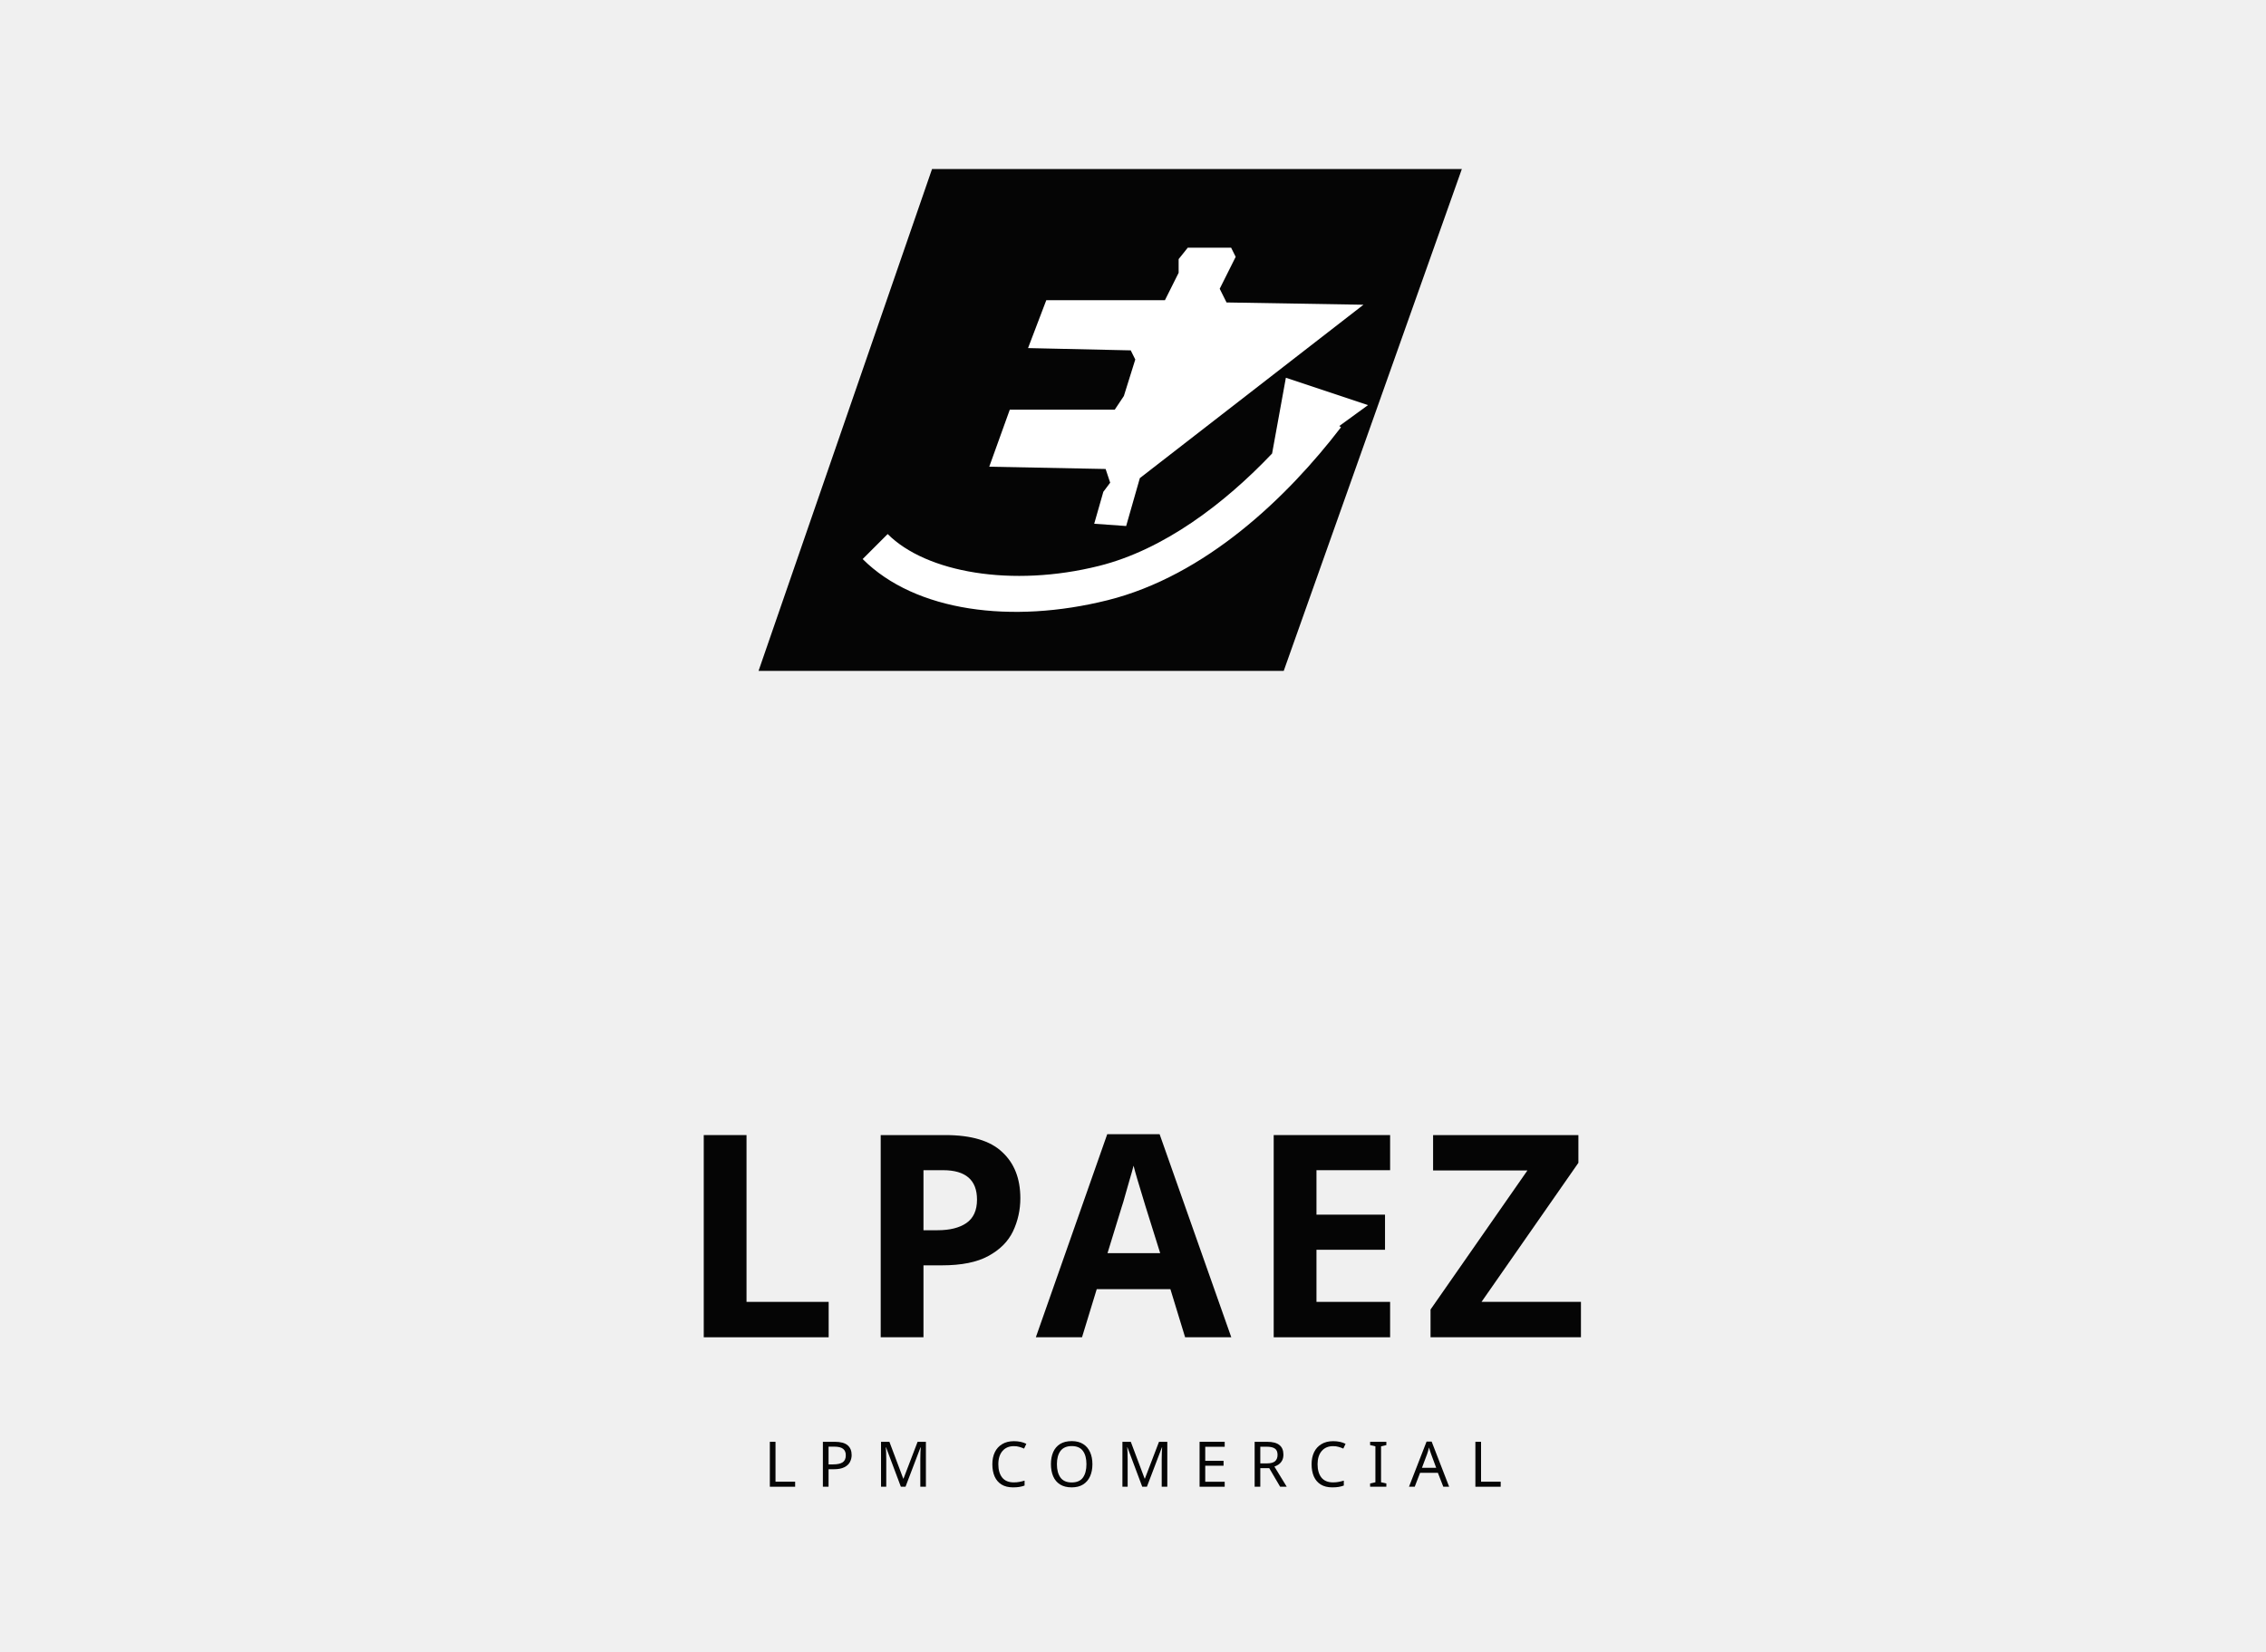
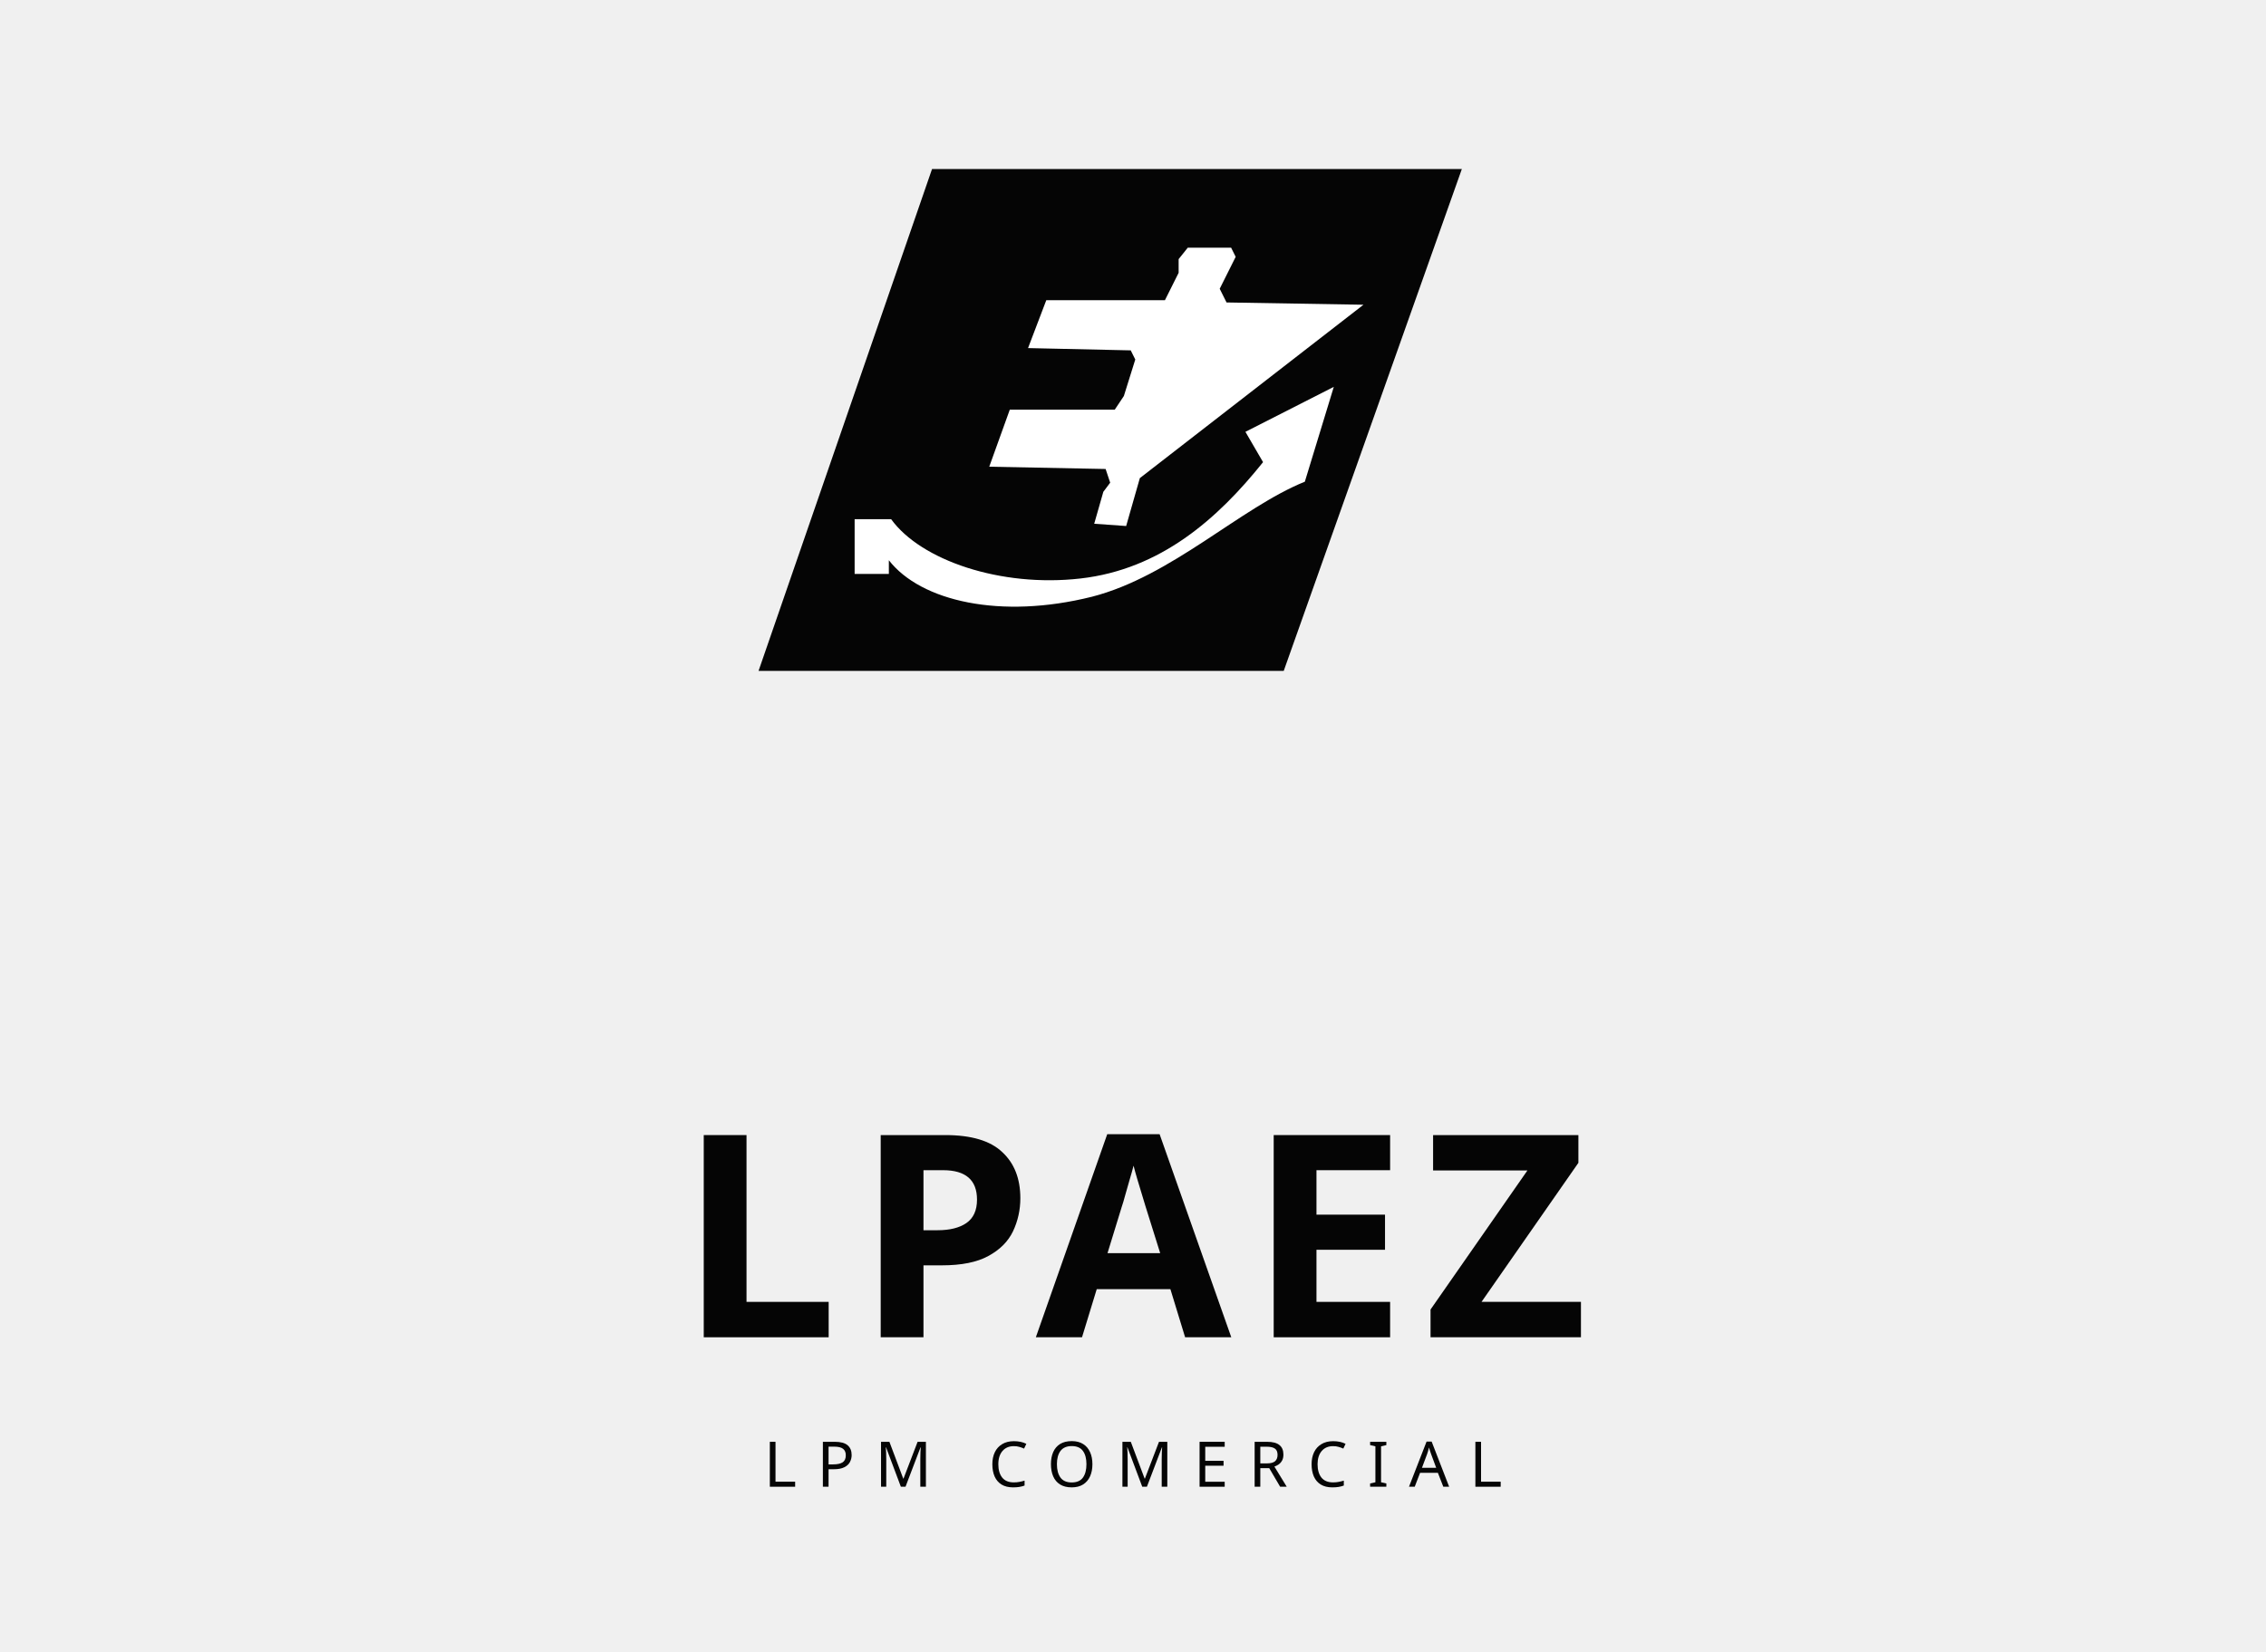
- <svg xmlns="http://www.w3.org/2000/svg" width="576" height="420" viewBox="0 0 576 420" version="1.1" id="svg20">
-   <defs id="defs22" />
+ <svg xmlns="http://www.w3.org/2000/svg" width="576" height="420" viewBox="0 0 576 420" version="1.1" id="svg17">
+   <defs id="defs19" />
  <g id="isotipo" transform="matrix(0.58,0,0,0.58,181.86,16)">
-     <defs id="defs20" />
    <g id="layer_fondo">
-       <path d="M 96,48 H 325 L 248,265 H 21 Z" style="fill:#050505;stroke:none" id="path2" />
-     </g>
-     <g id="layer_sombra">
-       <path d="m 147,108 -8,18 44,2 -2,20 -5,6 h -43 l -8,24 47,2 -3,18 11,5 -14,-1 9,-50 9,-22 -2,-4 -45,-1 8,-21 z" style="fill:#000000;fill-opacity:0;stroke:none" id="path5" />
+       <path id="fondo_paralelo" d="M 96,48 H 325 L 248,265 H 21 Z" style="fill:#050505;stroke:none" />
    </g>
    <g id="layer_blanco">
      <path id="marca_blanca" d="m 284,106 -60,-1 -3,-6 7,-14 -2,-4 h -19 l -4,5 v 6 l -6,12 h -52 l -8,21 45,1 2,4 -5,16 -4,6 h -46 l -9,25 51,1 2,6 -3,4 -4,14 14,1 6,-21 z" style="fill:#ffffff;stroke:none" />
    </g>
    <g id="layer_flecha">
-       <path id="flecha_centro" style="color:#000000;fill:#ffffff;stroke-linejoin:round;-inkscape-stroke:none" d="m 250,138 -6.039,33.215 c -20.955,22.075 -47.544,42.192 -75.84,49.266 -38.113,9.528 -75.746,2.934 -92.641,-13.961 l -10.961,10.961 c 23.105,23.105 65.472,28.511 107.359,18.039 42.86,-10.715 78.631,-44.97 102.271,-75.805 l -0.734,-0.562 L 286,150 Z" />
+       <path id="flecha_amarilla" d="m 61,200 h 16 c 13,18 48,30 83,26 35,-4 60,-26 80,-51 L 232.27,161.71 271,142 258.31,183.57 C 230,195 200,225 165,234 125,244 90,236 76,218 v 6 H 61 Z" style="fill:#ffffff;stroke:none" />
    </g>
    <g id="layer_contorno">
-       <path d="M 96,48 H 325 L 248,265 H 21 Z" style="fill:none;stroke:#050505;stroke-width:3;stroke-linejoin:miter" id="path13" />
+       <path id="contorno" d="M 96,48 H 325 L 248,265 H 21 Z" style="fill:none;stroke:#050505;stroke-width:3;stroke-linejoin:miter" />
    </g>
  </g>
  <g id="layer_tipo">
-     <g aria-label="LPAEZ" id="text15" style="font-weight:700;font-size:72px;font-family:'Space Grotesk';letter-spacing:4.3px;text-anchor:middle;fill:#050505">
-       <path d="m 178.888,340 v -51.408 h 10.872 V 331 h 20.88 v 9 z" id="path24" />
-       <path d="m 240.284,288.592 q 9.936,0 14.472,4.32 4.608,4.248 4.608,11.736 0,4.464 -1.872,8.424 -1.872,3.888 -6.264,6.264 -4.32,2.376 -11.808,2.376 h -4.68 V 340 h -10.872 v -51.408 z m -0.576,8.928 h -4.968 v 15.264 h 3.6 q 4.608,0 7.272,-1.8 2.736,-1.872 2.736,-5.976 0,-7.488 -8.64,-7.488 z" id="path26" />
-       <path d="m 301.248,340 -3.744,-12.24 h -18.72 l -3.744,12.24 h -11.736 l 18.144,-51.624 h 13.32 l 18.216,51.624 z m -10.08,-33.336 q -0.36,-1.224 -0.936,-3.096 -0.576,-1.872 -1.152,-3.816 -0.576,-1.944 -0.936,-3.384 -0.36,1.44 -1.008,3.6 -0.576,2.088 -1.152,4.032 -0.504,1.872 -0.792,2.664 l -3.672,11.952 h 13.392 z" id="path28" />
-       <path d="m 353.356,340 h -29.592 v -51.408 h 29.592 v 8.928 h -18.72 v 11.304 h 17.424 v 8.928 h -17.424 V 331 h 18.72 z" id="path30" />
-       <path d="m 401.864,340 h -38.232 v -7.056 l 24.624,-35.352 h -23.976 v -9 h 36.936 v 7.056 L 376.592,331 h 25.272 z" id="path32" />
+     <g aria-label="LPAEZ" id="text12" style="font-weight:700;font-size:72px;font-family:'Space Grotesk';letter-spacing:4.3px;text-anchor:middle;fill:#050505">
+       <path d="m 178.888,340 v -51.408 h 10.872 V 331 h 20.88 v 9 z" id="path21" />
+       <path d="m 240.284,288.592 q 9.936,0 14.472,4.32 4.608,4.248 4.608,11.736 0,4.464 -1.872,8.424 -1.872,3.888 -6.264,6.264 -4.32,2.376 -11.808,2.376 h -4.68 V 340 h -10.872 v -51.408 z m -0.576,8.928 h -4.968 v 15.264 h 3.6 q 4.608,0 7.272,-1.8 2.736,-1.872 2.736,-5.976 0,-7.488 -8.64,-7.488 z" id="path23" />
+       <path d="m 301.248,340 -3.744,-12.24 h -18.72 l -3.744,12.24 h -11.736 l 18.144,-51.624 h 13.32 l 18.216,51.624 z m -10.08,-33.336 q -0.36,-1.224 -0.936,-3.096 -0.576,-1.872 -1.152,-3.816 -0.576,-1.944 -0.936,-3.384 -0.36,1.44 -1.008,3.6 -0.576,2.088 -1.152,4.032 -0.504,1.872 -0.792,2.664 l -3.672,11.952 h 13.392 z" id="path25" />
+       <path d="m 353.356,340 h -29.592 v -51.408 h 29.592 v 8.928 h -18.72 v 11.304 h 17.424 v 8.928 h -17.424 V 331 h 18.72 z" id="path27" />
+       <path d="m 401.864,340 h -38.232 v -7.056 l 24.624,-35.352 h -23.976 v -9 h 36.936 v 7.056 L 376.592,331 h 25.272 z" id="path29" />
    </g>
-     <g aria-label="LPM COMERCIAL" id="text17" style="font-weight:500;font-size:16px;font-family:'Space Grotesk';letter-spacing:5.1px;text-anchor:middle;fill:#050505">
-       <path d="m 195.688,378 v -11.424 h 1.44 v 10.144 h 4.992 V 378 Z" id="path35" />
-       <path d="m 212.196,366.576 q 2.24,0 3.264,0.88 1.024,0.88 1.024,2.48 0,0.944 -0.432,1.776 -0.416,0.816 -1.424,1.328 -0.992,0.512 -2.704,0.512 h -1.312 V 378 h -1.44 v -11.424 z m -0.128,1.232 h -1.456 v 4.512 h 1.152 q 1.632,0 2.432,-0.528 0.8,-0.528 0.8,-1.792 0,-1.104 -0.704,-1.648 -0.704,-0.544 -2.224,-0.544 z" id="path37" />
-       <path d="m 228.992,378 -3.76,-10.016 h -0.064 q 0.048,0.496 0.08,1.344 0.032,0.832 0.032,1.744 V 378 h -1.328 v -11.424 h 2.128 l 3.52,9.36 h 0.064 l 3.584,-9.36 h 2.112 V 378 h -1.424 v -7.024 q 0,-0.832 0.032,-1.648 0.048,-0.816 0.08,-1.328 h -0.064 l -3.808,10 z" id="path39" />
-       <path d="m 257.72,367.68 q -1.84,0 -2.896,1.232 -1.056,1.232 -1.056,3.376 0,2.128 0.976,3.376 0.992,1.232 2.96,1.232 0.752,0 1.424,-0.128 0.672,-0.128 1.312,-0.32 v 1.248 q -0.64,0.24 -1.328,0.352 -0.672,0.112 -1.616,0.112 -1.744,0 -2.912,-0.72 -1.168,-0.72 -1.76,-2.048 -0.576,-1.328 -0.576,-3.12 0,-1.728 0.624,-3.04 0.64,-1.328 1.872,-2.064 1.232,-0.752 2.992,-0.752 1.808,0 3.152,0.672 l -0.576,1.216 q -0.528,-0.24 -1.184,-0.432 -0.64,-0.192 -1.408,-0.192 z" id="path41" />
-       <path d="m 277.684,372.272 q 0,1.776 -0.608,3.104 -0.592,1.312 -1.76,2.048 -1.168,0.736 -2.896,0.736 -1.776,0 -2.96,-0.736 -1.168,-0.736 -1.744,-2.064 -0.576,-1.328 -0.576,-3.104 0,-1.76 0.576,-3.072 0.576,-1.312 1.744,-2.048 1.184,-0.736 2.976,-0.736 1.712,0 2.88,0.736 1.168,0.72 1.76,2.048 0.608,1.312 0.608,3.088 z m -9.024,0 q 0,2.16 0.912,3.408 0.912,1.232 2.848,1.232 1.952,0 2.848,-1.232 0.896,-1.248 0.896,-3.408 0,-2.16 -0.896,-3.376 -0.896,-1.232 -2.832,-1.232 -1.936,0 -2.864,1.232 -0.912,1.216 -0.912,3.376 z" id="path43" />
-       <path d="m 290.352,378 -3.76,-10.016 h -0.064 q 0.048,0.496 0.08,1.344 0.032,0.832 0.032,1.744 V 378 h -1.328 v -11.424 h 2.128 l 3.52,9.36 h 0.064 l 3.584,-9.36 h 2.112 V 378 h -1.424 v -7.024 q 0,-0.832 0.032,-1.648 0.048,-0.816 0.08,-1.328 h -0.064 l -3.808,10 z" id="path45" />
-       <path d="m 311.308,378 h -6.384 v -11.424 h 6.384 v 1.264 h -4.944 v 3.568 h 4.656 v 1.248 h -4.656 v 4.08 h 4.944 z" id="path47" />
-       <path d="m 322.072,366.576 q 2.128,0 3.136,0.816 1.024,0.8 1.024,2.432 0,0.912 -0.336,1.52 -0.336,0.608 -0.864,0.976 -0.512,0.352 -1.088,0.56 l 3.136,5.12 h -1.68 l -2.768,-4.72 h -2.272 V 378 h -1.44 v -11.424 z m -0.08,1.248 h -1.632 v 4.24 h 1.712 q 1.392,0 2.032,-0.544 0.64,-0.56 0.64,-1.632 0,-1.12 -0.672,-1.584 -0.672,-0.48 -2.08,-0.48 z" id="path49" />
-       <path d="m 338.868,367.68 q -1.84,0 -2.896,1.232 -1.056,1.232 -1.056,3.376 0,2.128 0.976,3.376 0.992,1.232 2.96,1.232 0.752,0 1.424,-0.128 0.672,-0.128 1.312,-0.32 v 1.248 q -0.64,0.24 -1.328,0.352 -0.672,0.112 -1.616,0.112 -1.744,0 -2.912,-0.72 -1.168,-0.72 -1.76,-2.048 -0.576,-1.328 -0.576,-3.12 0,-1.728 0.624,-3.04 0.64,-1.328 1.872,-2.064 1.232,-0.752 2.992,-0.752 1.808,0 3.152,0.672 l -0.576,1.216 q -0.528,-0.24 -1.184,-0.432 -0.64,-0.192 -1.408,-0.192 z" id="path51" />
-       <path d="m 352.4,378 h -4.128 v -0.832 l 1.344,-0.304 v -9.136 l -1.344,-0.32 v -0.832 h 4.128 v 0.832 l -1.344,0.32 v 9.136 l 1.344,0.304 z" id="path53" />
-       <path d="m 366.876,378 -1.376,-3.536 h -4.528 l -1.36,3.536 h -1.456 l 4.464,-11.472 h 1.296 L 368.364,378 Z m -3.088,-8.272 q -0.048,-0.128 -0.16,-0.464 -0.112,-0.336 -0.224,-0.688 -0.096,-0.368 -0.16,-0.56 -0.112,0.496 -0.256,0.976 -0.144,0.464 -0.24,0.736 l -1.296,3.456 h 3.616 z" id="path55" />
-       <path d="m 375.032,378 v -11.424 h 1.44 v 10.144 h 4.992 V 378 Z" id="path57" />
+     <g aria-label="LPM COMERCIAL" id="text14" style="font-weight:500;font-size:16px;font-family:'Space Grotesk';letter-spacing:5.1px;text-anchor:middle;fill:#050505">
+       <path d="m 195.688,378 v -11.424 h 1.44 v 10.144 h 4.992 V 378 Z" id="path32" />
+       <path d="m 212.196,366.576 q 2.24,0 3.264,0.88 1.024,0.88 1.024,2.48 0,0.944 -0.432,1.776 -0.416,0.816 -1.424,1.328 -0.992,0.512 -2.704,0.512 h -1.312 V 378 h -1.44 v -11.424 z m -0.128,1.232 h -1.456 v 4.512 h 1.152 q 1.632,0 2.432,-0.528 0.8,-0.528 0.8,-1.792 0,-1.104 -0.704,-1.648 -0.704,-0.544 -2.224,-0.544 z" id="path34" />
+       <path d="m 228.992,378 -3.76,-10.016 h -0.064 q 0.048,0.496 0.08,1.344 0.032,0.832 0.032,1.744 V 378 h -1.328 v -11.424 h 2.128 l 3.52,9.36 h 0.064 l 3.584,-9.36 h 2.112 V 378 h -1.424 v -7.024 q 0,-0.832 0.032,-1.648 0.048,-0.816 0.08,-1.328 h -0.064 l -3.808,10 z" id="path36" />
+       <path d="m 257.72,367.68 q -1.84,0 -2.896,1.232 -1.056,1.232 -1.056,3.376 0,2.128 0.976,3.376 0.992,1.232 2.96,1.232 0.752,0 1.424,-0.128 0.672,-0.128 1.312,-0.32 v 1.248 q -0.64,0.24 -1.328,0.352 -0.672,0.112 -1.616,0.112 -1.744,0 -2.912,-0.72 -1.168,-0.72 -1.76,-2.048 -0.576,-1.328 -0.576,-3.12 0,-1.728 0.624,-3.04 0.64,-1.328 1.872,-2.064 1.232,-0.752 2.992,-0.752 1.808,0 3.152,0.672 l -0.576,1.216 q -0.528,-0.24 -1.184,-0.432 -0.64,-0.192 -1.408,-0.192 z" id="path38" />
+       <path d="m 277.684,372.272 q 0,1.776 -0.608,3.104 -0.592,1.312 -1.76,2.048 -1.168,0.736 -2.896,0.736 -1.776,0 -2.96,-0.736 -1.168,-0.736 -1.744,-2.064 -0.576,-1.328 -0.576,-3.104 0,-1.76 0.576,-3.072 0.576,-1.312 1.744,-2.048 1.184,-0.736 2.976,-0.736 1.712,0 2.88,0.736 1.168,0.72 1.76,2.048 0.608,1.312 0.608,3.088 z m -9.024,0 q 0,2.16 0.912,3.408 0.912,1.232 2.848,1.232 1.952,0 2.848,-1.232 0.896,-1.248 0.896,-3.408 0,-2.16 -0.896,-3.376 -0.896,-1.232 -2.832,-1.232 -1.936,0 -2.864,1.232 -0.912,1.216 -0.912,3.376 z" id="path40" />
+       <path d="m 290.352,378 -3.76,-10.016 h -0.064 q 0.048,0.496 0.08,1.344 0.032,0.832 0.032,1.744 V 378 h -1.328 v -11.424 h 2.128 l 3.52,9.36 h 0.064 l 3.584,-9.36 h 2.112 V 378 h -1.424 v -7.024 q 0,-0.832 0.032,-1.648 0.048,-0.816 0.08,-1.328 h -0.064 l -3.808,10 z" id="path42" />
+       <path d="m 311.308,378 h -6.384 v -11.424 h 6.384 v 1.264 h -4.944 v 3.568 h 4.656 v 1.248 h -4.656 v 4.08 h 4.944 z" id="path44" />
+       <path d="m 322.072,366.576 q 2.128,0 3.136,0.816 1.024,0.8 1.024,2.432 0,0.912 -0.336,1.52 -0.336,0.608 -0.864,0.976 -0.512,0.352 -1.088,0.56 l 3.136,5.12 h -1.68 l -2.768,-4.72 h -2.272 V 378 h -1.44 v -11.424 z m -0.08,1.248 h -1.632 v 4.24 h 1.712 q 1.392,0 2.032,-0.544 0.64,-0.56 0.64,-1.632 0,-1.12 -0.672,-1.584 -0.672,-0.48 -2.08,-0.48 z" id="path46" />
+       <path d="m 338.868,367.68 q -1.84,0 -2.896,1.232 -1.056,1.232 -1.056,3.376 0,2.128 0.976,3.376 0.992,1.232 2.96,1.232 0.752,0 1.424,-0.128 0.672,-0.128 1.312,-0.32 v 1.248 q -0.64,0.24 -1.328,0.352 -0.672,0.112 -1.616,0.112 -1.744,0 -2.912,-0.72 -1.168,-0.72 -1.76,-2.048 -0.576,-1.328 -0.576,-3.12 0,-1.728 0.624,-3.04 0.64,-1.328 1.872,-2.064 1.232,-0.752 2.992,-0.752 1.808,0 3.152,0.672 l -0.576,1.216 q -0.528,-0.24 -1.184,-0.432 -0.64,-0.192 -1.408,-0.192 z" id="path48" />
+       <path d="m 352.4,378 h -4.128 v -0.832 l 1.344,-0.304 v -9.136 l -1.344,-0.32 v -0.832 h 4.128 v 0.832 l -1.344,0.32 v 9.136 l 1.344,0.304 z" id="path50" />
+       <path d="m 366.876,378 -1.376,-3.536 h -4.528 l -1.36,3.536 h -1.456 l 4.464,-11.472 h 1.296 L 368.364,378 Z m -3.088,-8.272 q -0.048,-0.128 -0.16,-0.464 -0.112,-0.336 -0.224,-0.688 -0.096,-0.368 -0.16,-0.56 -0.112,0.496 -0.256,0.976 -0.144,0.464 -0.24,0.736 l -1.296,3.456 h 3.616 z" id="path52" />
+       <path d="m 375.032,378 v -11.424 h 1.44 v 10.144 h 4.992 V 378 Z" id="path54" />
    </g>
  </g>
</svg>
